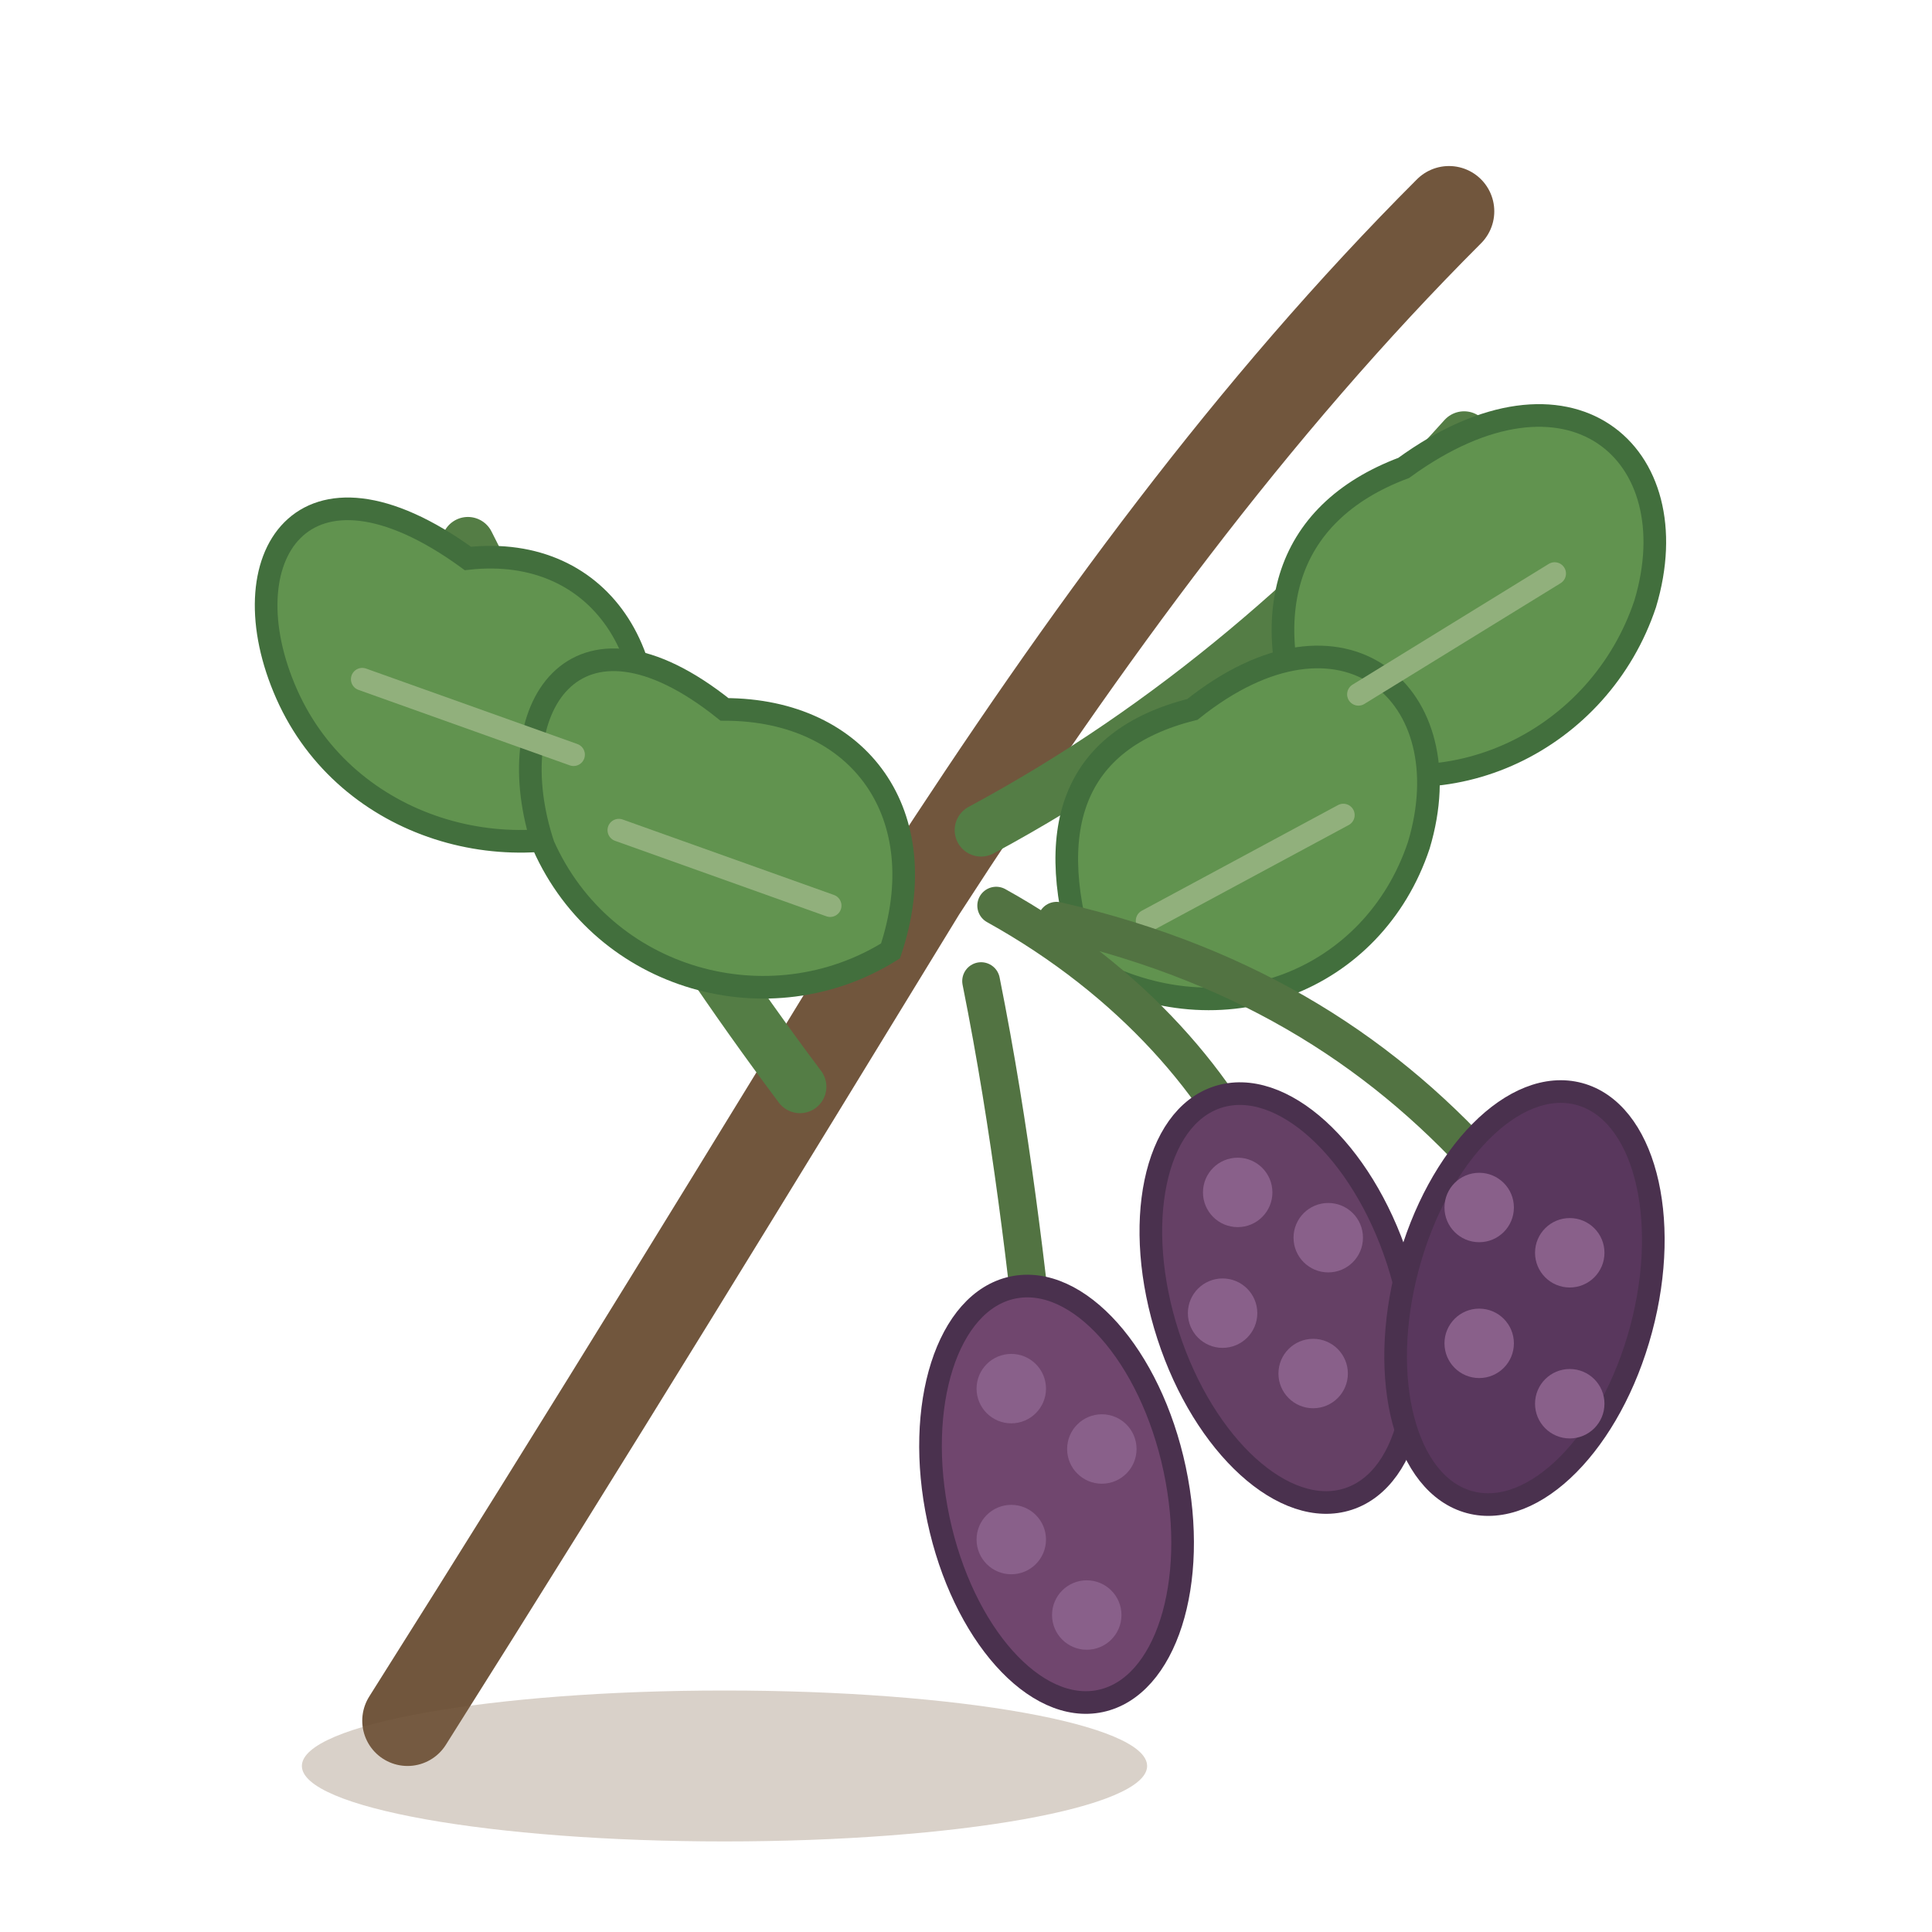
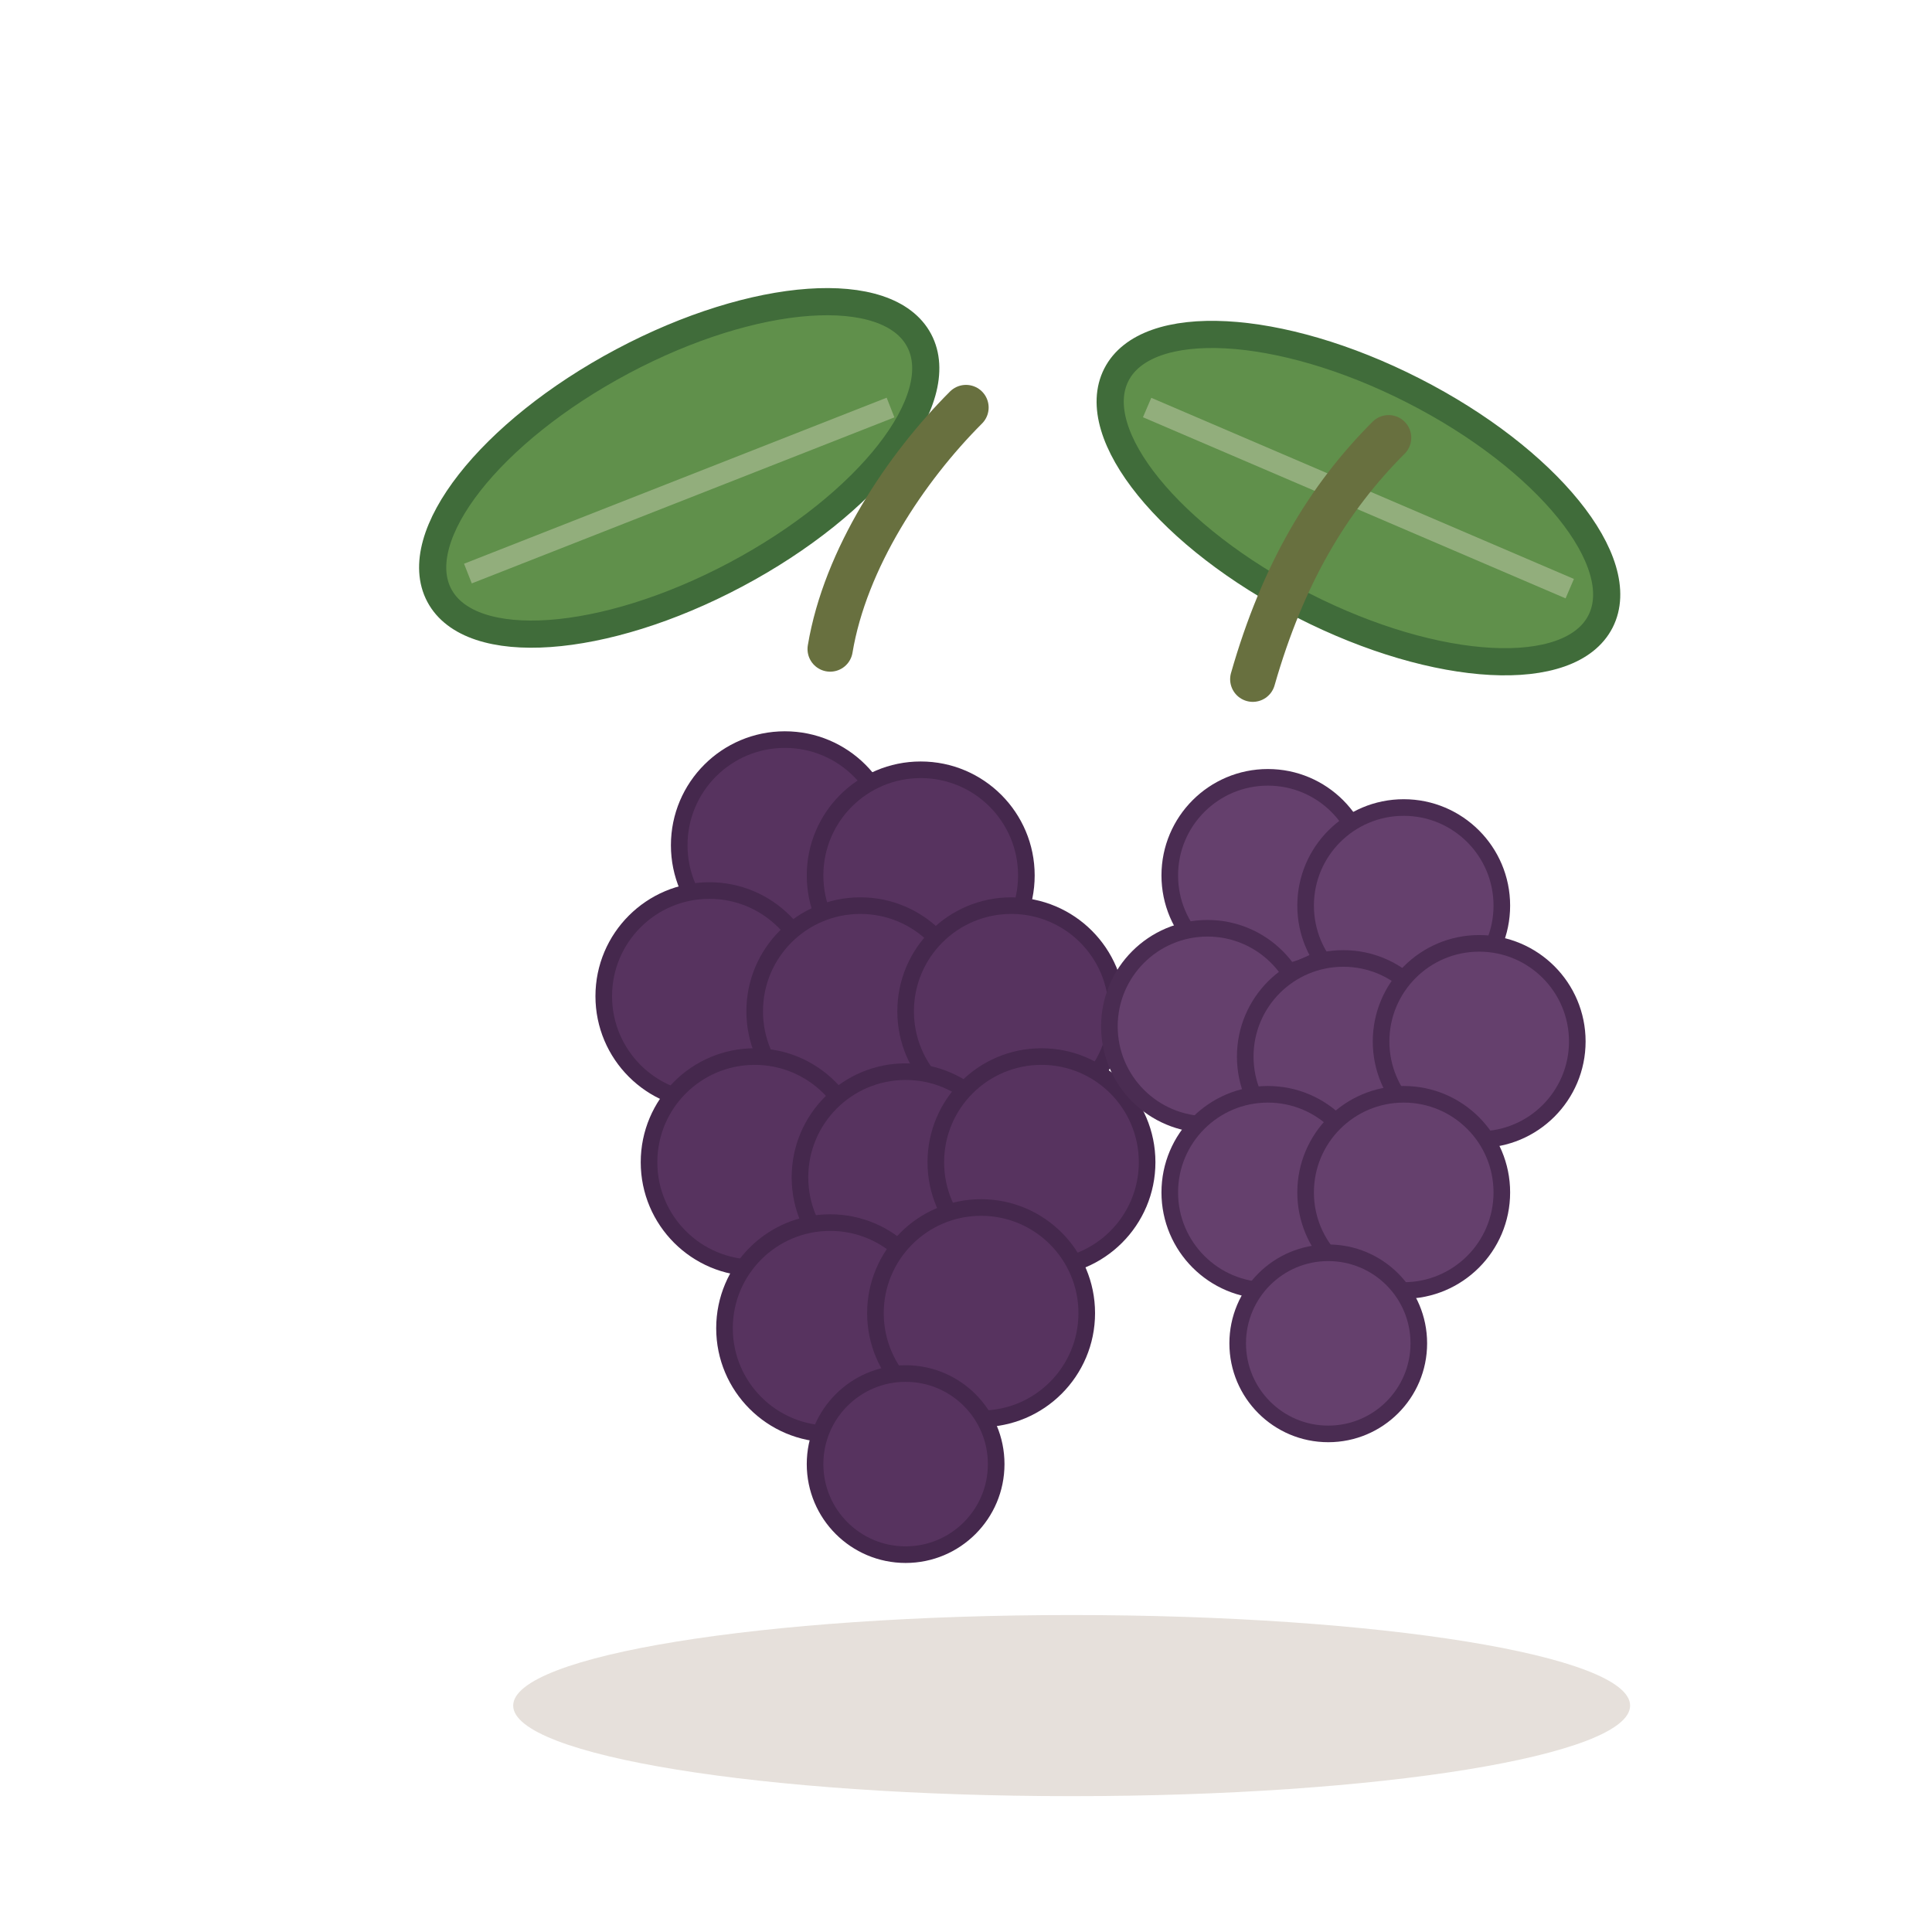
<svg xmlns="http://www.w3.org/2000/svg" viewBox="0 0 128 128" role="img" aria-labelledby="title desc">
-   <path d="M27 114        C39 95 50 77 61 59        C72 42 83 27 96 14" fill="none" stroke="#71563d" stroke-width="6" stroke-linecap="round" />
-   <path d="M53 72        C44 60 37 48 31 36" fill="none" stroke="#547d45" stroke-width="3.5" stroke-linecap="round" />
-   <path d="M65 55        C78 48 88 39 97 29" fill="none" stroke="#547d45" stroke-width="3.5" stroke-linecap="round" />
-   <g fill="#61934f" stroke="#426f3d" stroke-width="1.5">
-     <path d="M31 37          C20 29 15 37 19 46          C23 55 34 58 42 54          C45 44 40 36 31 37Z" />
-     <path d="M48 47          C38 39 33 47 36 56          C40 65 51 68 59 63          C62 54 57 47 48 47Z" />
-     <path d="M93 31          C104 23 112 30 109 40          C106 49 96 54 87 50          C83 41 85 34 93 31Z" />
-     <path d="M79 47          C89 39 97 46 94 56          C91 65 81 69 72 64          C69 55 71 49 79 47Z" />
+   <ellipse cx="45" cy="31" rx="18" ry="8" transform="rotate(-28 45 31)" fill="#60904b" stroke="#406c3a" stroke-width="1.8" />
+   <ellipse cx="90" cy="33" rx="18" ry="8" transform="rotate(27 90 33)" fill="#60904b" stroke="#406c3a" stroke-width="1.8" />
+   <path d="M31 38 L59 27 M76 27 L104 39" fill="none" stroke="#92ae7c" stroke-width="1.4" />
+   <path d="M55 43 C56 37 60 31 64 27 M83 45 C85 38 88 33 92 29" fill="none" stroke="#68703f" stroke-width="3" stroke-linecap="round" />
+   <g fill="#57335f" stroke="#45284d" stroke-width="1.1">
+     <circle cx="52" cy="56" r="7" />
+     <circle cx="61" cy="58" r="7" />
+     <circle cx="47" cy="66" r="7" />
+     <circle cx="57" cy="67" r="7" />
+     <circle cx="67" cy="67" r="7" />
+     <circle cx="50" cy="77" r="7" />
+     <circle cx="60" cy="78" r="7" />
+     <circle cx="69" cy="77" r="7" />
+     <circle cx="55" cy="88" r="7" />
+     <circle cx="65" cy="87" r="7" />
+     <circle cx="60" cy="97" r="6" />
  </g>
-   <g fill="none" stroke="#91b07c" stroke-width="1.5" stroke-linecap="round">
-     <path d="M24 45 L38 50" />
-     <path d="M41 55 L55 60" />
-     <path d="M103 38 L90 46" />
-     <path d="M89 54 L76 61" />
+   <g fill="#65406d" stroke="#4a2c52" stroke-width="1.1">
+     <circle cx="84" cy="58" r="6.5" />
+     <circle cx="93" cy="60" r="6.5" />
+     <circle cx="80" cy="68" r="6.5" />
+     <circle cx="89" cy="70" r="6.5" />
+     <circle cx="98" cy="69" r="6.5" />
+     <circle cx="84" cy="79" r="6.5" />
+     <circle cx="93" cy="79" r="6.5" />
+     <circle cx="88" cy="89" r="6" />
  </g>
-   <path d="M66 60        C75 65 81 72 84 79         M70 61        C83 64 92 70 99 78         M65 65        C67 75 68 84 69 93" fill="none" stroke="#527342" stroke-width="2.5" stroke-linecap="round" />
-   <g stroke="#4a314e" stroke-width="1.5">
-     <ellipse cx="85" cy="86" rx="8" ry="14" transform="rotate(-18 85 86)" fill="#654065" />
-     <ellipse cx="101" cy="86" rx="8" ry="14" transform="rotate(15 101 86)" fill="#59375d" />
-     <ellipse cx="70" cy="99" rx="8" ry="14" transform="rotate(-12 70 99)" fill="#70466e" />
-   </g>
-   <g fill="#89608a">
-     <circle cx="82" cy="79" r="2.3" />
-     <circle cx="88" cy="82" r="2.3" />
-     <circle cx="81" cy="87" r="2.3" />
-     <circle cx="87" cy="91" r="2.3" />
-     <circle cx="98" cy="80" r="2.3" />
-     <circle cx="104" cy="83" r="2.3" />
-     <circle cx="98" cy="89" r="2.3" />
-     <circle cx="104" cy="93" r="2.3" />
-     <circle cx="67" cy="92" r="2.3" />
-     <circle cx="73" cy="96" r="2.3" />
-     <circle cx="67" cy="102" r="2.3" />
-     <circle cx="72" cy="107" r="2.3" />
-   </g>
-   <ellipse cx="48" cy="117" rx="28" ry="5" fill="#81664a" opacity="0.3" />
+   <ellipse cx="71" cy="113" rx="37" ry="6" fill="#81664a" opacity=".2" />
</svg>
